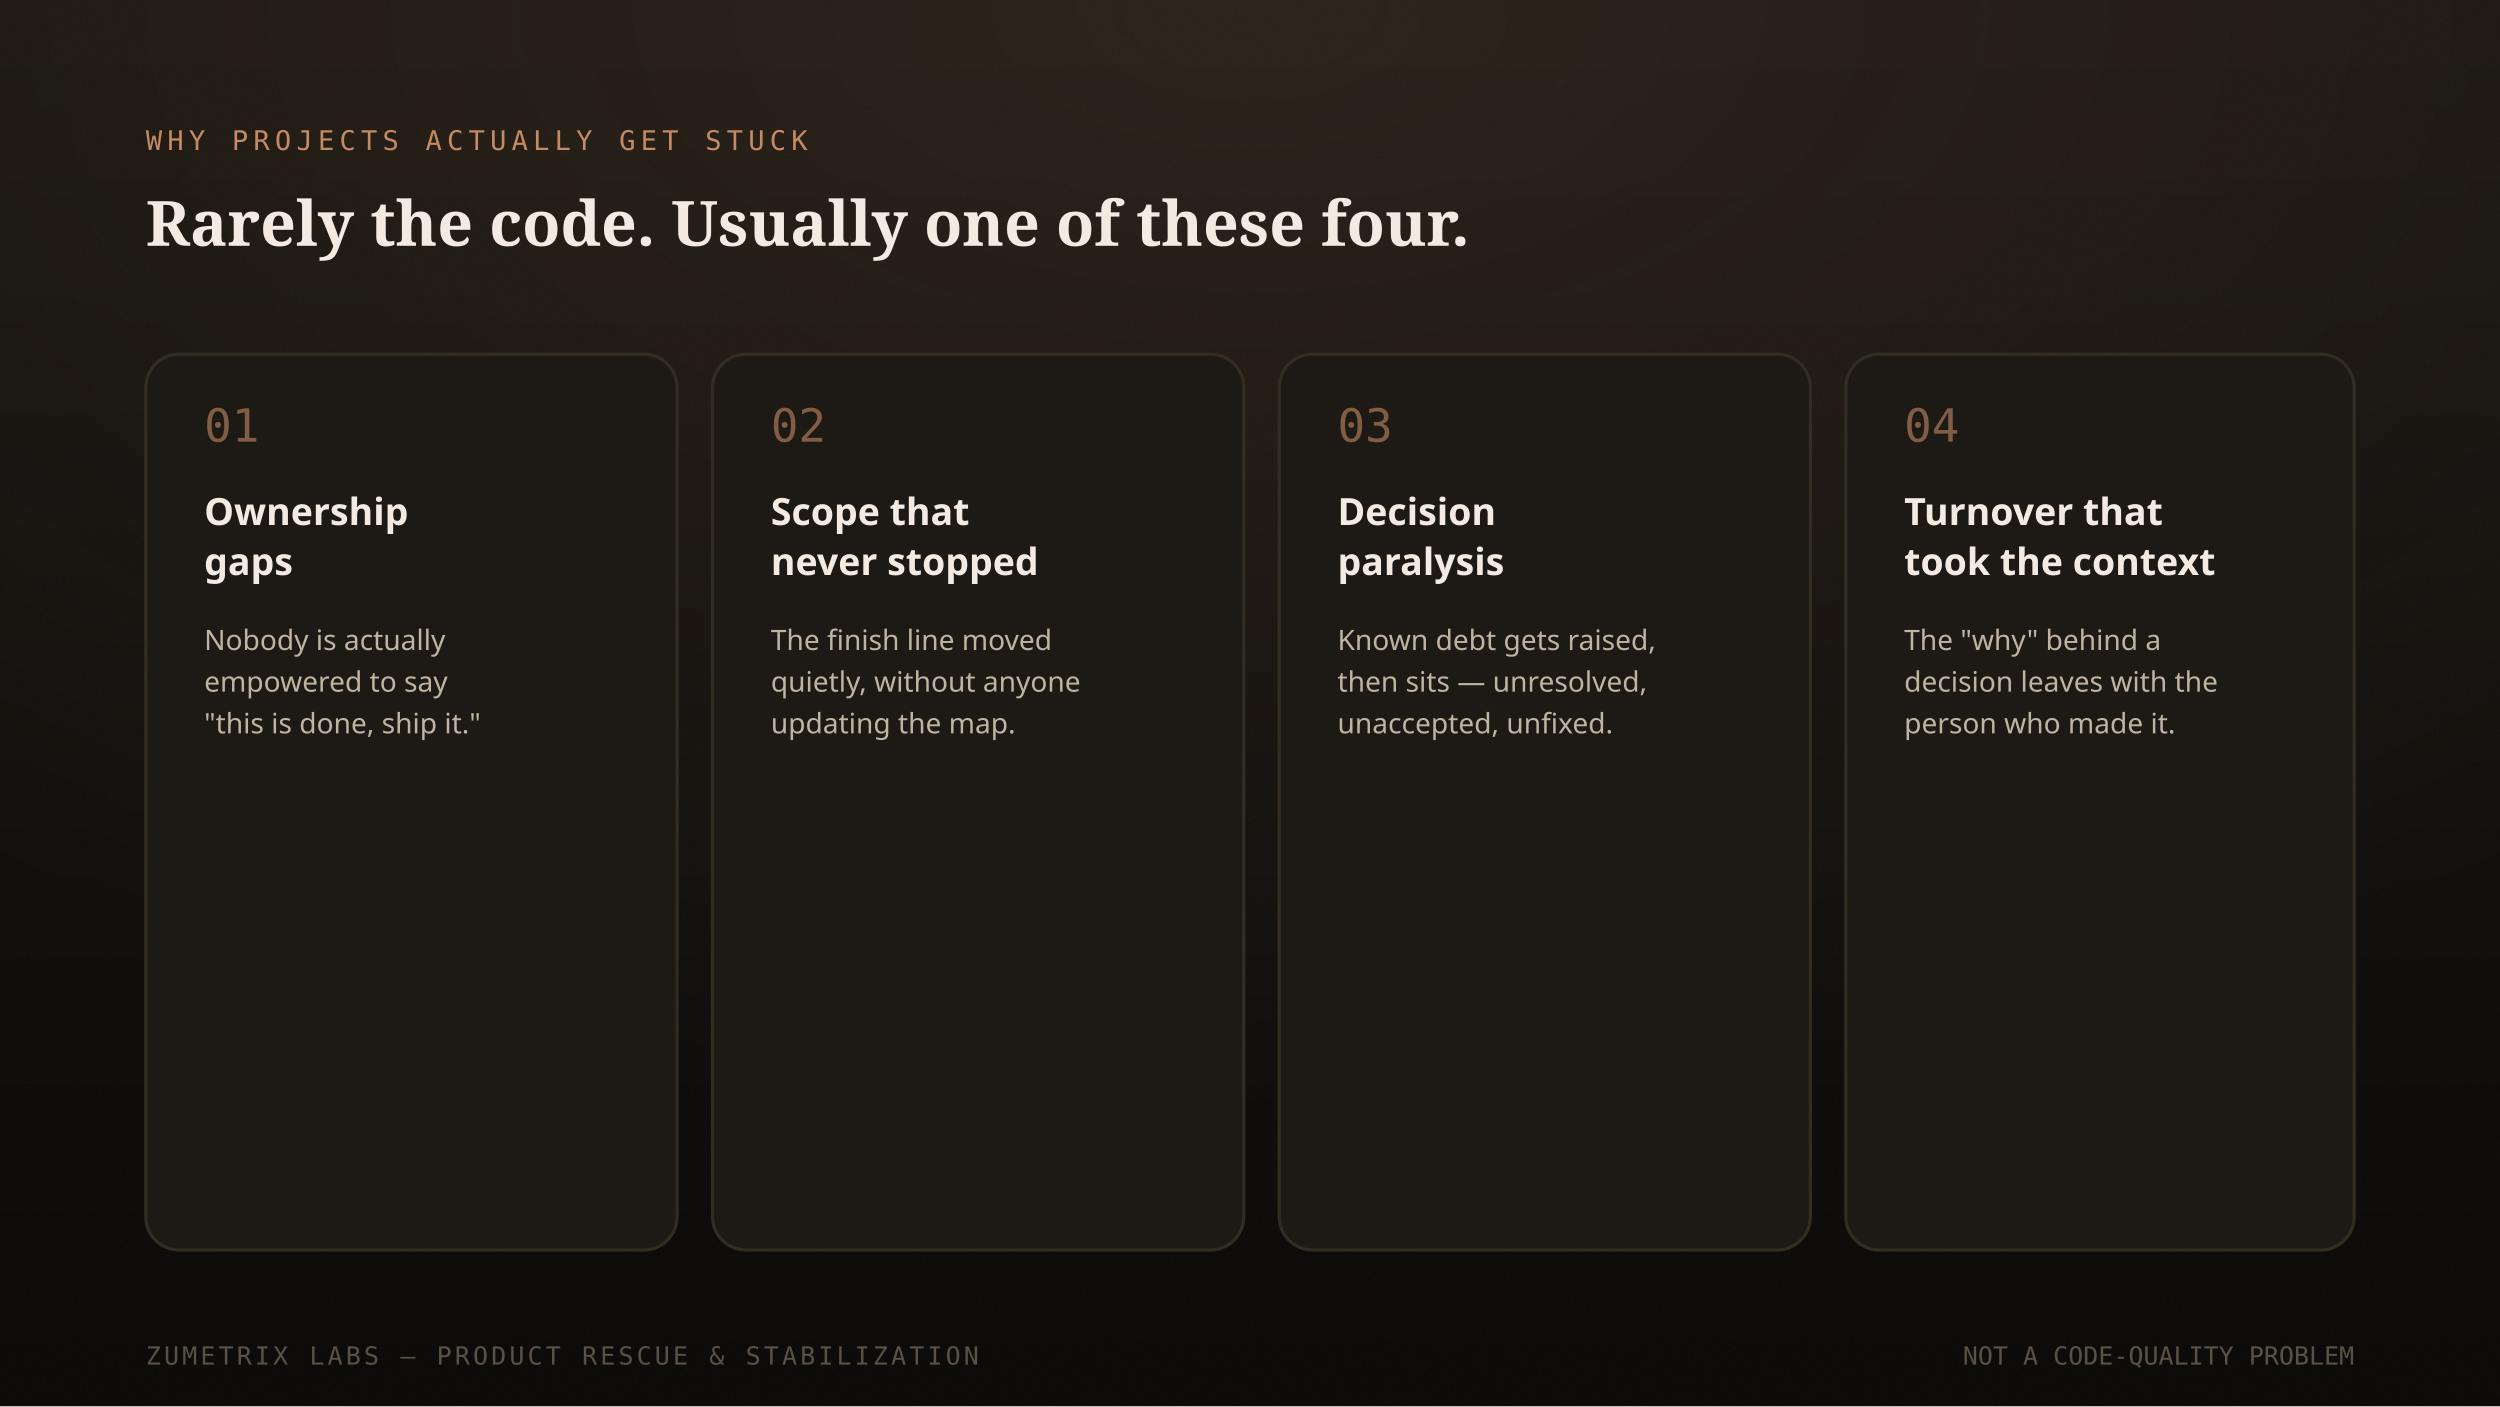
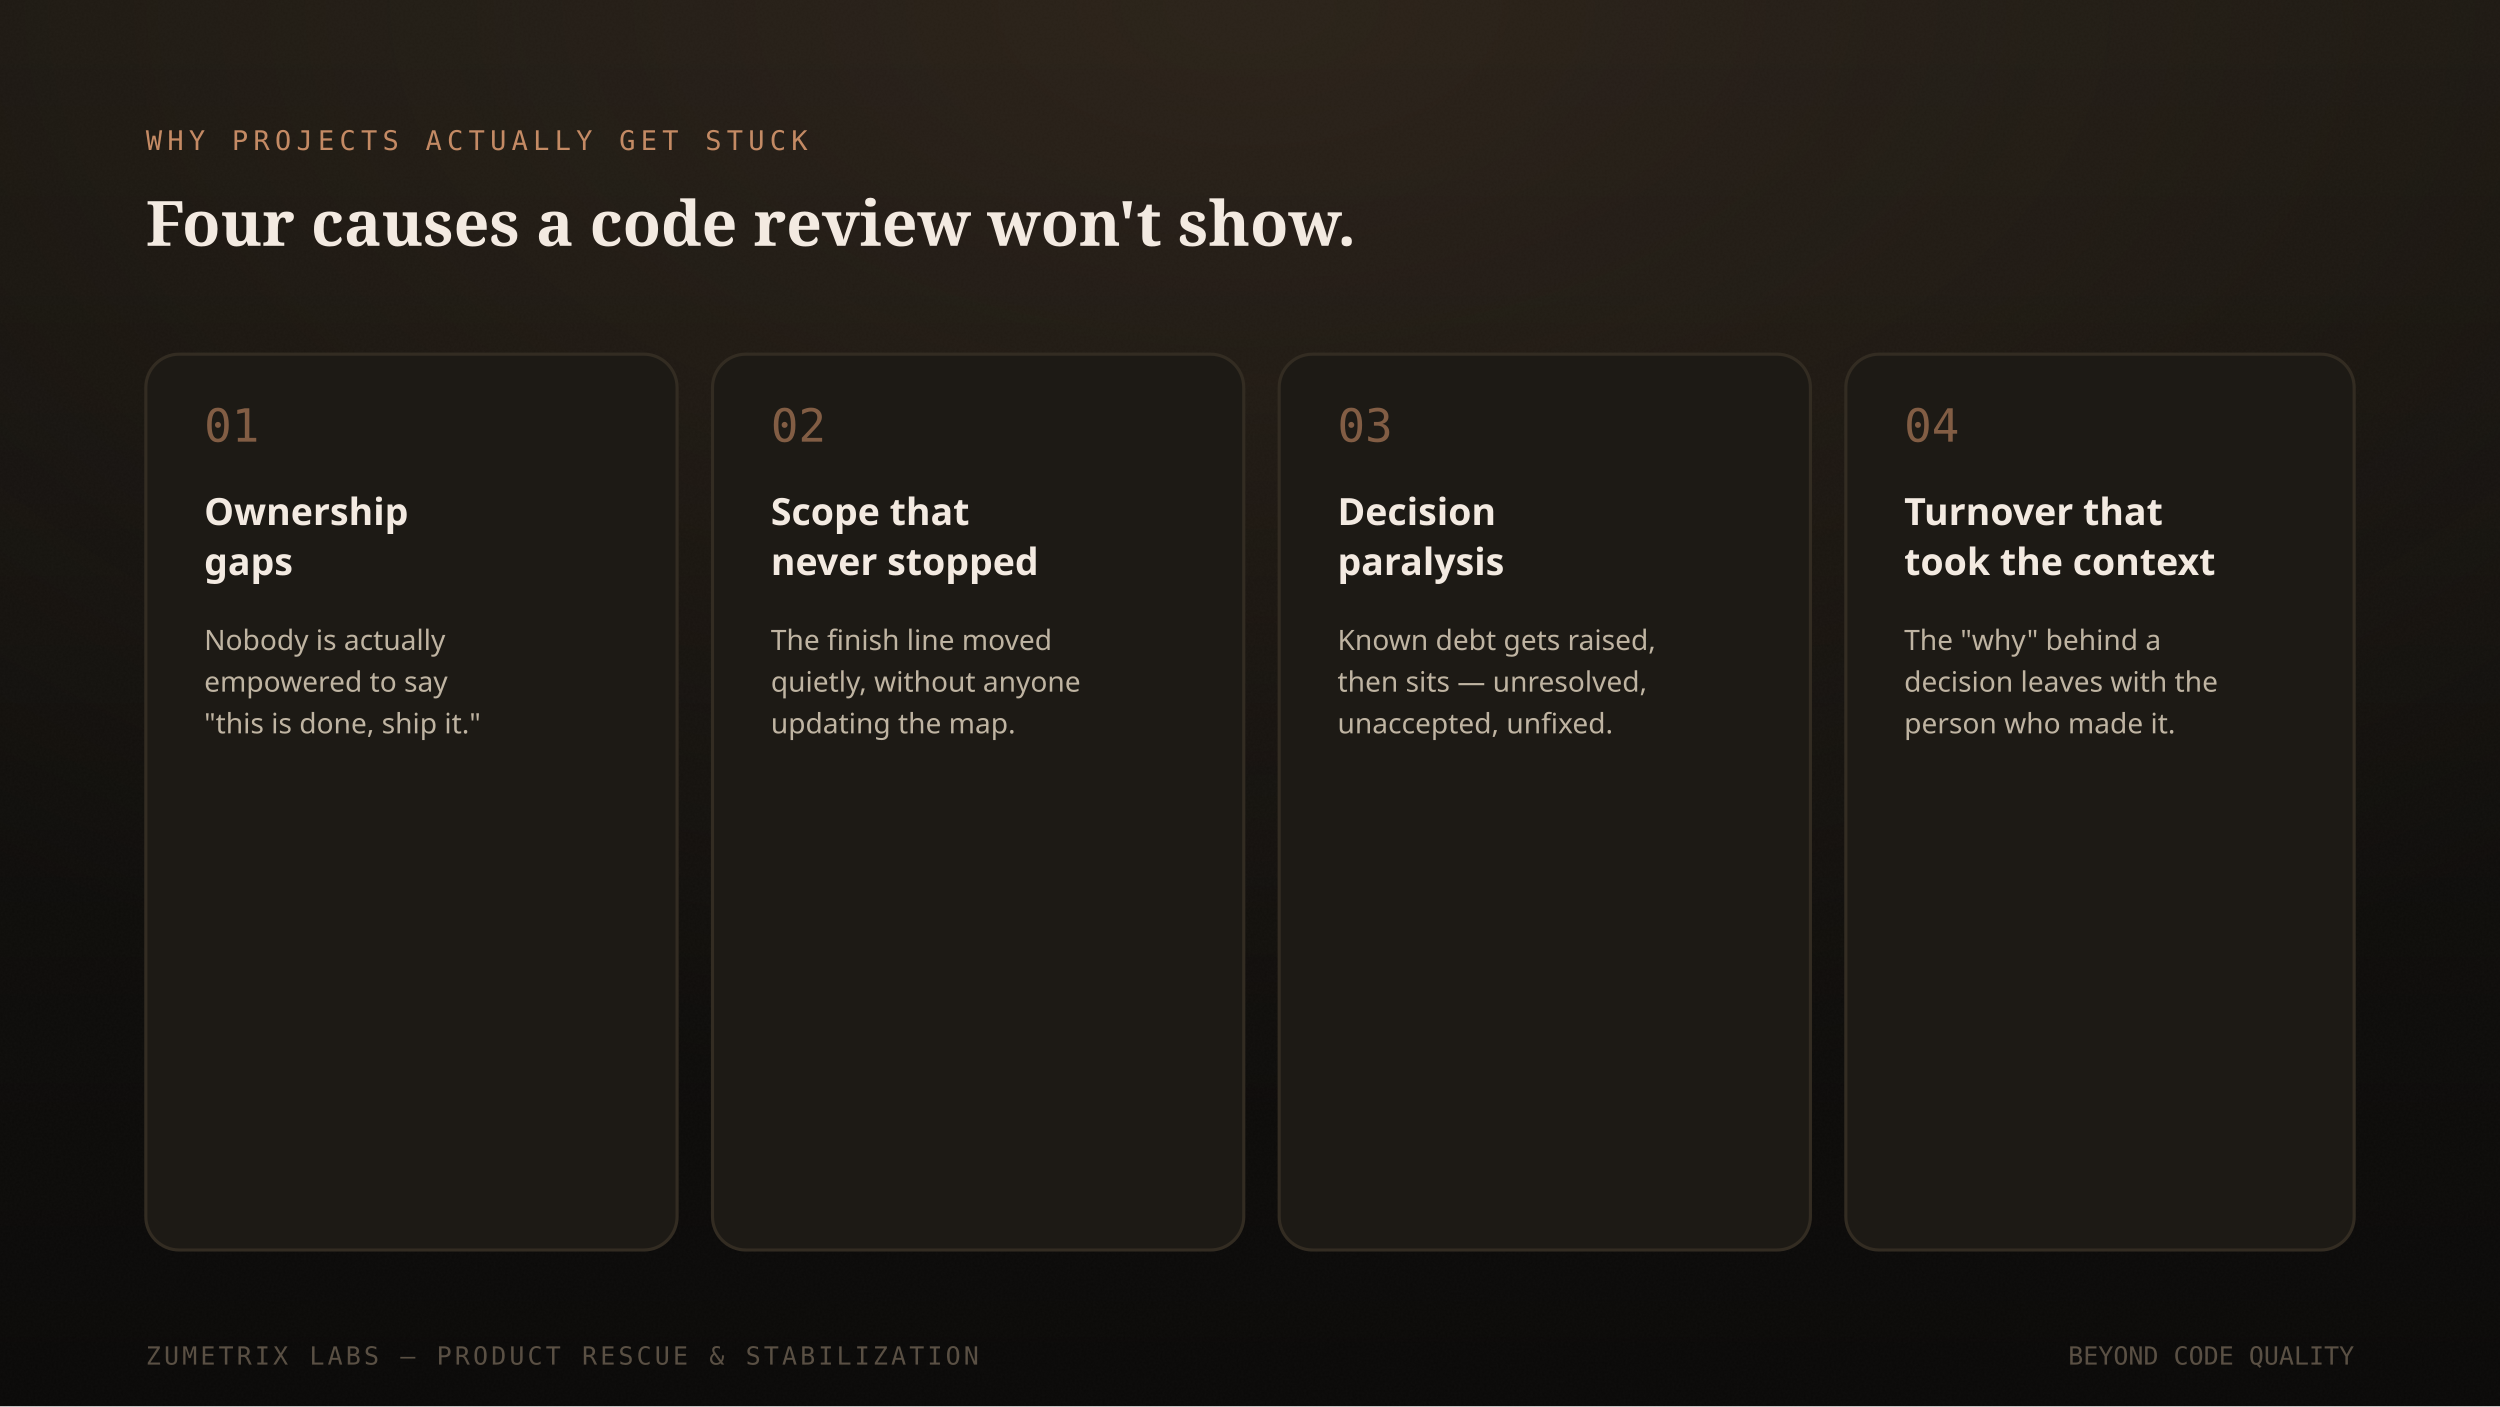
<svg xmlns="http://www.w3.org/2000/svg" viewBox="0 0 1200 675" width="1200" height="675">
  <defs>
    <radialGradient id="glow4" cx="50%" cy="0%" r="80%">
      <stop offset="0%" stop-color="#C48A64" stop-opacity="0.12" />
      <stop offset="100%" stop-color="#C48A64" stop-opacity="0" />
    </radialGradient>
    <linearGradient id="bg4" x1="0" y1="0" x2="0" y2="1">
      <stop offset="0%" stop-color="#16140F" />
      <stop offset="100%" stop-color="#0A0908" />
    </linearGradient>
    <filter id="grain4">
      <feTurbulence type="fractalNoise" baseFrequency="0.9" numOctaves="2" stitchTiles="stitch" result="noise" />
      <feColorMatrix in="noise" type="matrix" values="0 0 0 0 1  0 0 0 0 1  0 0 0 0 1  0 0 0 0.02 0" />
    </filter>
  </defs>
  <rect width="1200" height="675" fill="url(#bg4)" />
  <rect width="1200" height="675" fill="url(#glow4)" />
  <rect width="1200" height="675" filter="url(#grain4)" />
  <text x="70" y="72" font-family="IBM Plex Mono, monospace" font-size="13" letter-spacing="2.5" fill="#C48A64">WHY PROJECTS ACTUALLY GET STUCK</text>
-   <text x="70" y="118" font-family="Georgia, serif" font-weight="600" font-size="30" fill="#F3EAE1">Rarely the code. Usually one of these four.</text>
+   <text x="70" y="118" font-family="Georgia, serif" font-weight="600" font-size="30" fill="#F3EAE1">Four causes a code review won't show.</text>
  <g font-family="Public Sans, sans-serif">
    <rect x="70" y="170" width="255" height="430" rx="16" fill="#1D1A15" stroke="#332C22" stroke-width="1.5" />
    <text x="98" y="212" font-family="IBM Plex Mono, monospace" font-size="22" fill="#C48A64" opacity="0.6">01</text>
    <text x="98" y="252" font-weight="700" font-size="18" fill="#F3EAE1">Ownership</text>
    <text x="98" y="276" font-weight="700" font-size="18" fill="#F3EAE1">gaps</text>
    <text x="98" y="312" font-size="13.5" fill="#BFB4A2">Nobody is actually</text>
    <text x="98" y="332" font-size="13.5" fill="#BFB4A2">empowered to say</text>
    <text x="98" y="352" font-size="13.5" fill="#BFB4A2">"this is done, ship it."</text>
    <rect x="342" y="170" width="255" height="430" rx="16" fill="#1D1A15" stroke="#332C22" stroke-width="1.5" />
    <text x="370" y="212" font-family="IBM Plex Mono, monospace" font-size="22" fill="#C48A64" opacity="0.6">02</text>
    <text x="370" y="252" font-weight="700" font-size="18" fill="#F3EAE1">Scope that</text>
    <text x="370" y="276" font-weight="700" font-size="18" fill="#F3EAE1">never stopped</text>
    <text x="370" y="312" font-size="13.5" fill="#BFB4A2">The finish line moved</text>
    <text x="370" y="332" font-size="13.5" fill="#BFB4A2">quietly, without anyone</text>
    <text x="370" y="352" font-size="13.5" fill="#BFB4A2">updating the map.</text>
    <rect x="614" y="170" width="255" height="430" rx="16" fill="#1D1A15" stroke="#332C22" stroke-width="1.5" />
    <text x="642" y="212" font-family="IBM Plex Mono, monospace" font-size="22" fill="#C48A64" opacity="0.6">03</text>
    <text x="642" y="252" font-weight="700" font-size="18" fill="#F3EAE1">Decision</text>
    <text x="642" y="276" font-weight="700" font-size="18" fill="#F3EAE1">paralysis</text>
    <text x="642" y="312" font-size="13.5" fill="#BFB4A2">Known debt gets raised,</text>
    <text x="642" y="332" font-size="13.5" fill="#BFB4A2">then sits — unresolved,</text>
    <text x="642" y="352" font-size="13.5" fill="#BFB4A2">unaccepted, unfixed.</text>
    <rect x="886" y="170" width="244" height="430" rx="16" fill="#1D1A15" stroke="#332C22" stroke-width="1.5" />
    <text x="914" y="212" font-family="IBM Plex Mono, monospace" font-size="22" fill="#C48A64" opacity="0.6">04</text>
    <text x="914" y="252" font-weight="700" font-size="18" fill="#F3EAE1">Turnover that</text>
    <text x="914" y="276" font-weight="700" font-size="18" fill="#F3EAE1">took the context</text>
    <text x="914" y="312" font-size="13.5" fill="#BFB4A2">The "why" behind a</text>
    <text x="914" y="332" font-size="13.5" fill="#BFB4A2">decision leaves with the</text>
    <text x="914" y="352" font-size="13.5" fill="#BFB4A2">person who made it.</text>
  </g>
  <text x="70" y="655" font-family="IBM Plex Mono, monospace" font-size="12" letter-spacing="1.5" fill="#5A5044">ZUMETRIX LABS — PRODUCT RESCUE &amp; STABILIZATION</text>
-   <text x="1130" y="655" text-anchor="end" font-family="IBM Plex Mono, monospace" font-size="12" fill="#5A5044">NOT A CODE-QUALITY PROBLEM</text>
+   <text x="1130" y="655" text-anchor="end" font-family="IBM Plex Mono, monospace" font-size="12" fill="#5A5044">BEYOND CODE QUALITY</text>
</svg>
